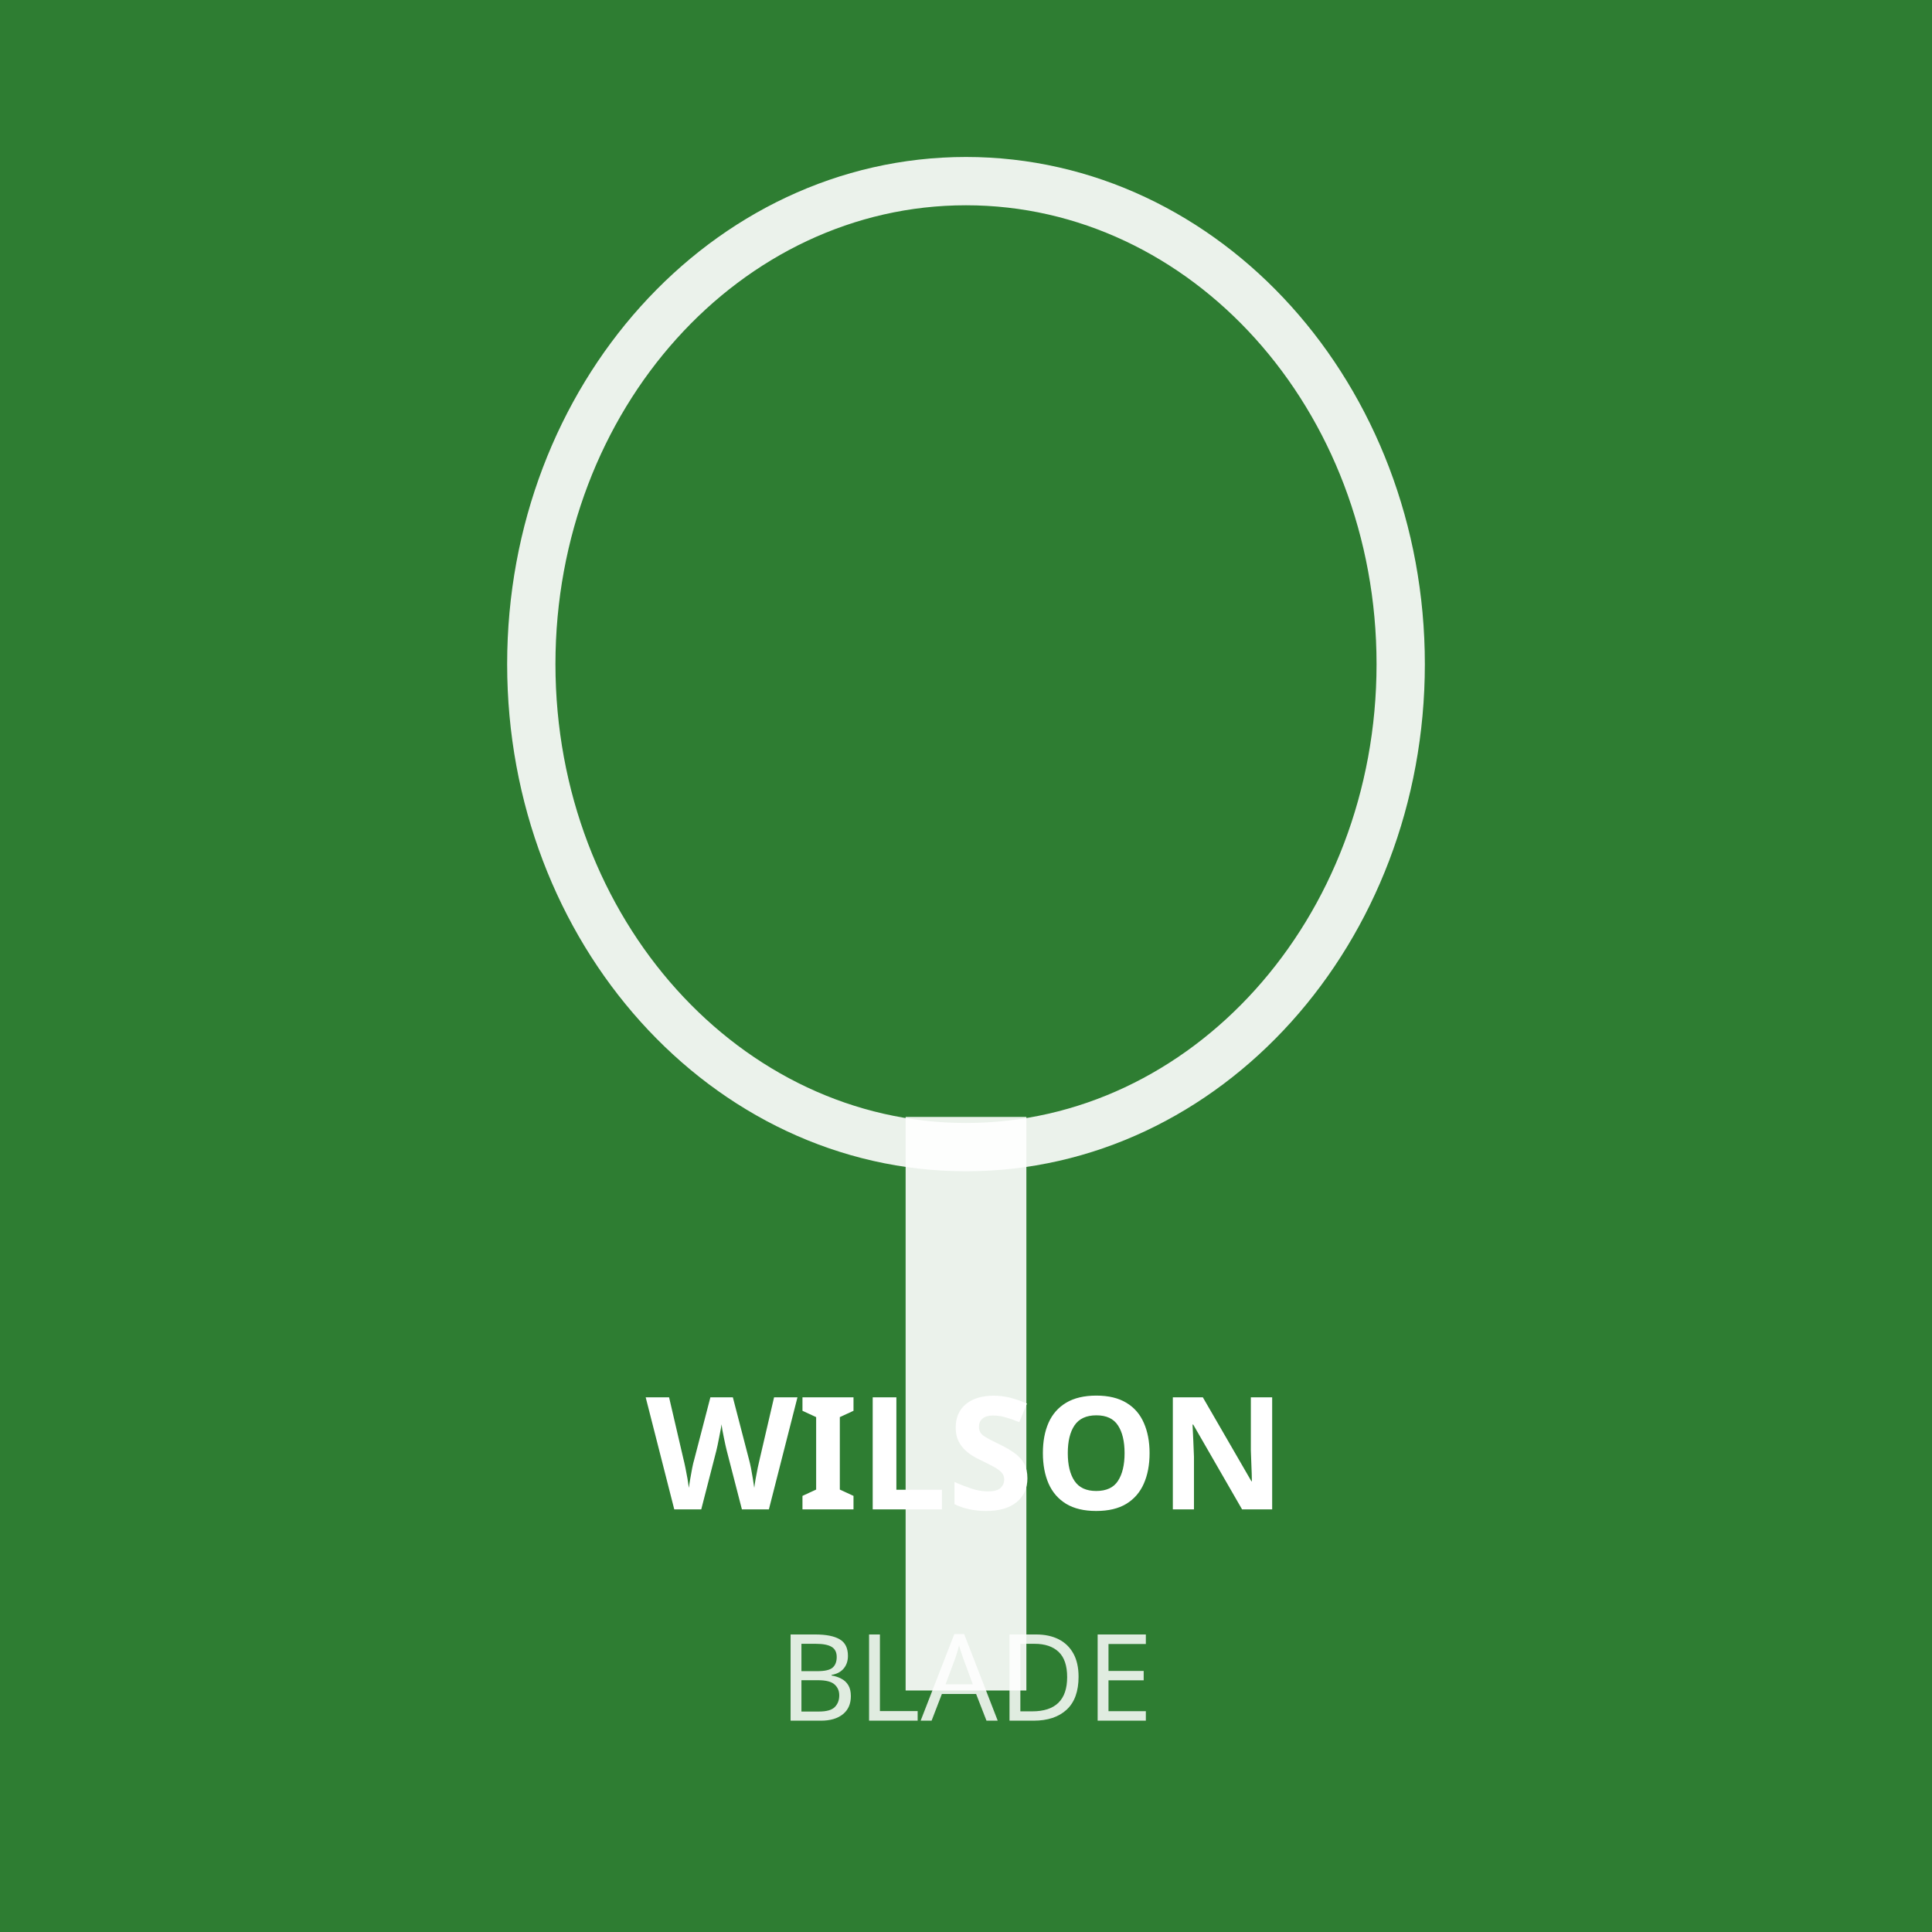
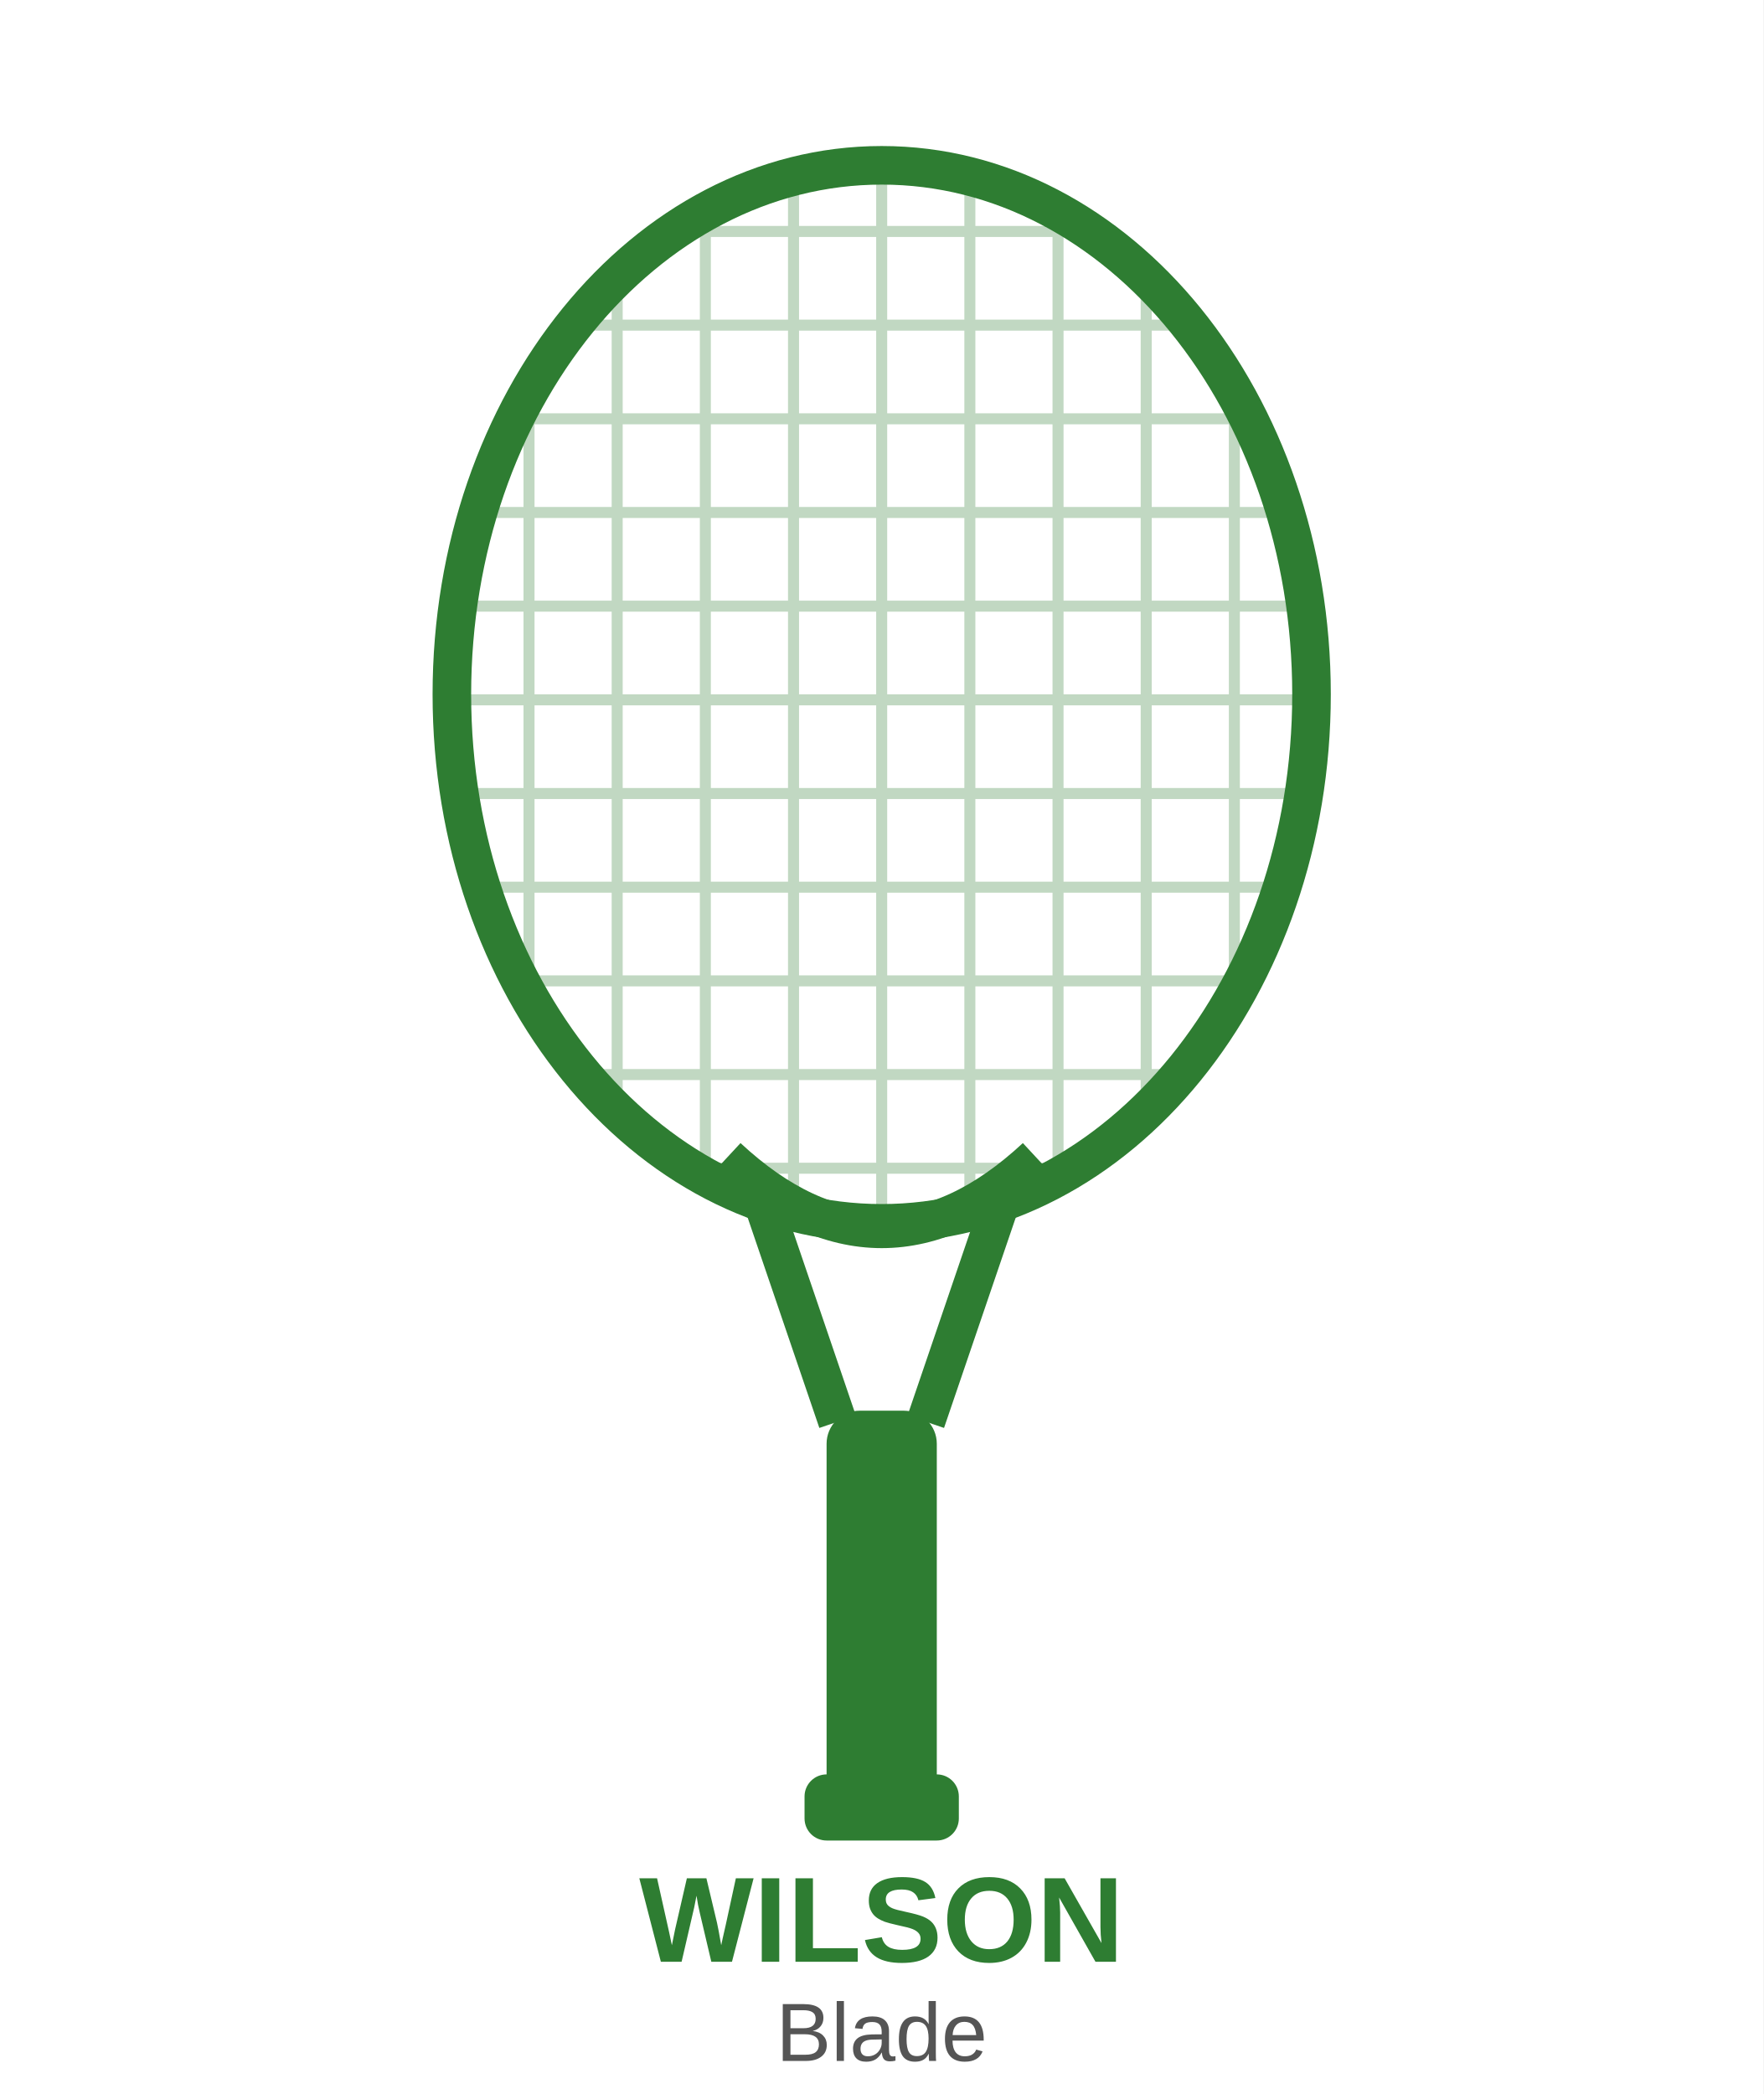
- <svg xmlns="http://www.w3.org/2000/svg" width="320" height="320" viewBox="0 0 320 320">
-   <rect width="320" height="320" fill="#2e7d32" />
-   <ellipse cx="160" cy="110" rx="72" ry="80" fill="none" stroke="#ffffff" stroke-width="8" opacity="0.9" />
-   <rect x="150" y="185" width="20" height="95" fill="#ffffff" opacity="0.9" />
-   <text x="160" y="250" font-family="sans-serif" font-size="26" font-weight="bold" fill="#ffffff" text-anchor="middle">WILSON</text>
-   <text x="160" y="285" font-family="sans-serif" font-size="20" fill="#ffffff" text-anchor="middle" opacity="0.85">BLADE</text>
+ <svg xmlns="http://www.w3.org/2000/svg" width="320" height="380" viewBox="0 0 320 380">
+   <rect width="320" height="380" fill="#ffffff" />
+   <defs>
+     <clipPath id="h">
+       <ellipse cx="160" cy="126" rx="78" ry="96" />
+     </clipPath>
+   </defs>
+   <g clip-path="url(#h)" stroke="#2e7d32" stroke-width="2" opacity="0.3">
+     <line x1="96" y1="32" x2="96" y2="220" />
+     <line x1="112" y1="32" x2="112" y2="220" />
+     <line x1="128" y1="32" x2="128" y2="220" />
+     <line x1="144" y1="32" x2="144" y2="220" />
+     <line x1="160" y1="32" x2="160" y2="220" />
+     <line x1="176" y1="32" x2="176" y2="220" />
+     <line x1="192" y1="32" x2="192" y2="220" />
+     <line x1="208" y1="32" x2="208" y2="220" />
+     <line x1="224" y1="32" x2="224" y2="220" />
+     <line x1="82" y1="42" x2="238" y2="42" />
+     <line x1="82" y1="59" x2="238" y2="59" />
+     <line x1="82" y1="76" x2="238" y2="76" />
+     <line x1="82" y1="93" x2="238" y2="93" />
+     <line x1="82" y1="110" x2="238" y2="110" />
+     <line x1="82" y1="127" x2="238" y2="127" />
+     <line x1="82" y1="144" x2="238" y2="144" />
+     <line x1="82" y1="161" x2="238" y2="161" />
+     <line x1="82" y1="178" x2="238" y2="178" />
+     <line x1="82" y1="195" x2="238" y2="195" />
+     <line x1="82" y1="212" x2="238" y2="212" />
+   </g>
+   <ellipse cx="160" cy="126" rx="78" ry="96" fill="none" stroke="#2e7d32" stroke-width="7" />
+   <path d="M132,210 Q160,236 188,210" fill="none" stroke="#2e7d32" stroke-width="7" />
+   <path d="M137,214 L152,258 M183,214 L168,258" fill="none" stroke="#2e7d32" stroke-width="7" />
+   <rect x="150" y="256" width="20" height="72" rx="6" fill="#2e7d32" />
+   <rect x="146" y="322" width="28" height="12" rx="4" fill="#2e7d32" />
+   <text x="160" y="356" font-family="Arial, sans-serif" font-size="22" font-weight="bold" fill="#2e7d32" text-anchor="middle">WILSON</text>
+   <text x="160" y="374" font-family="Arial, sans-serif" font-size="15" fill="#555555" text-anchor="middle">Blade</text>
</svg>
